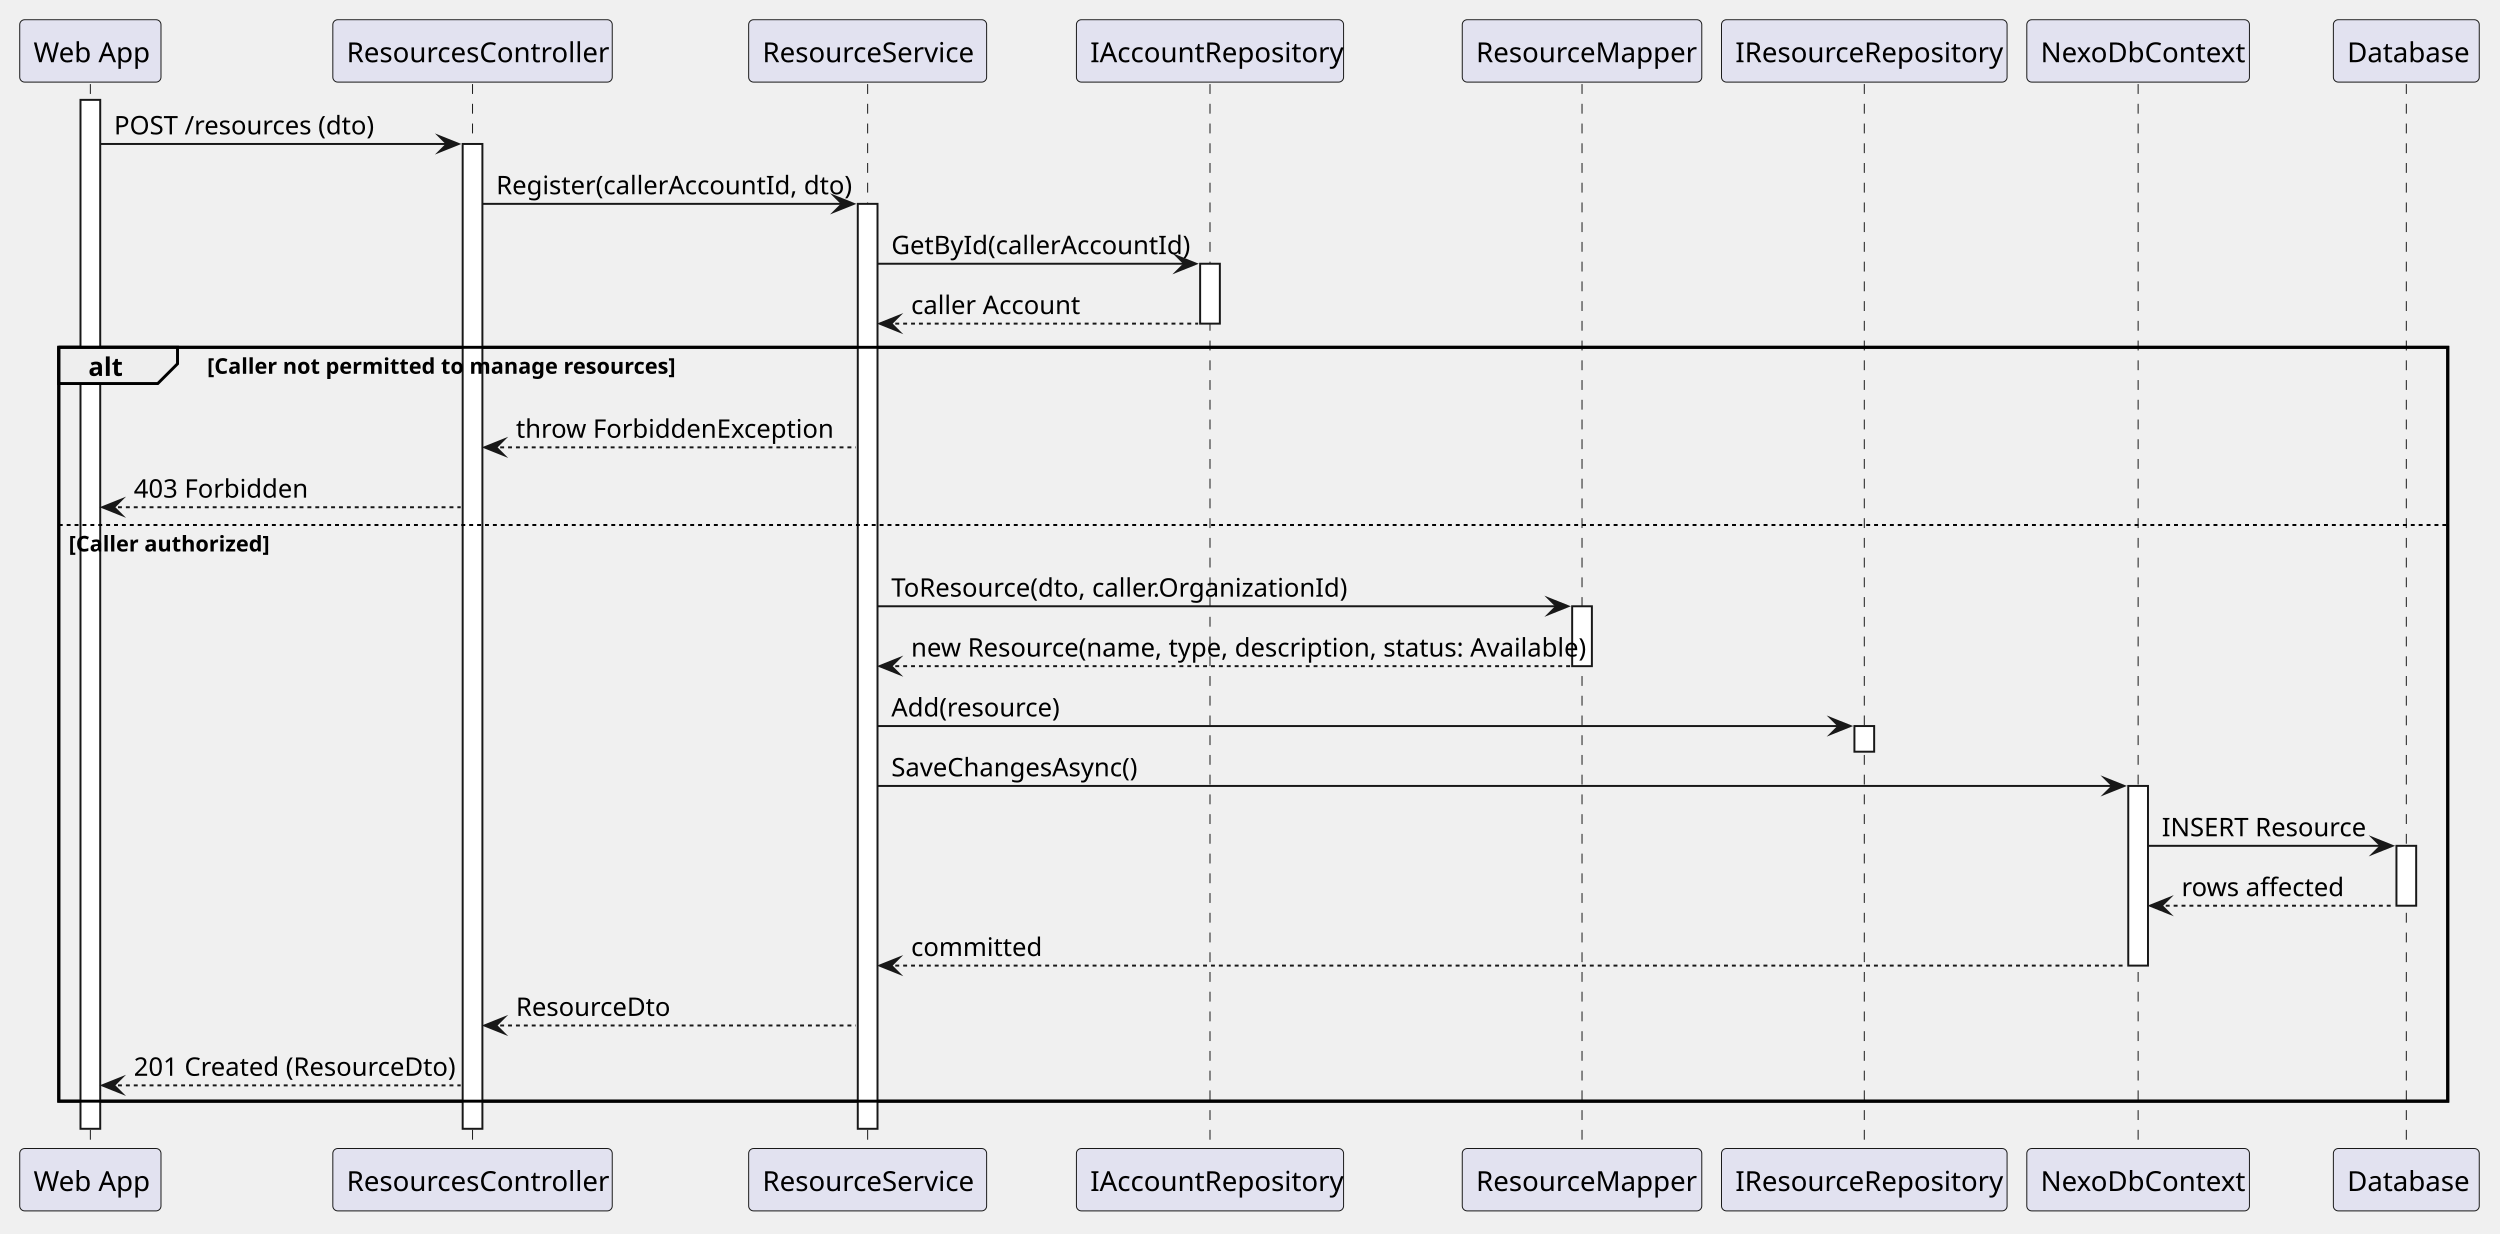
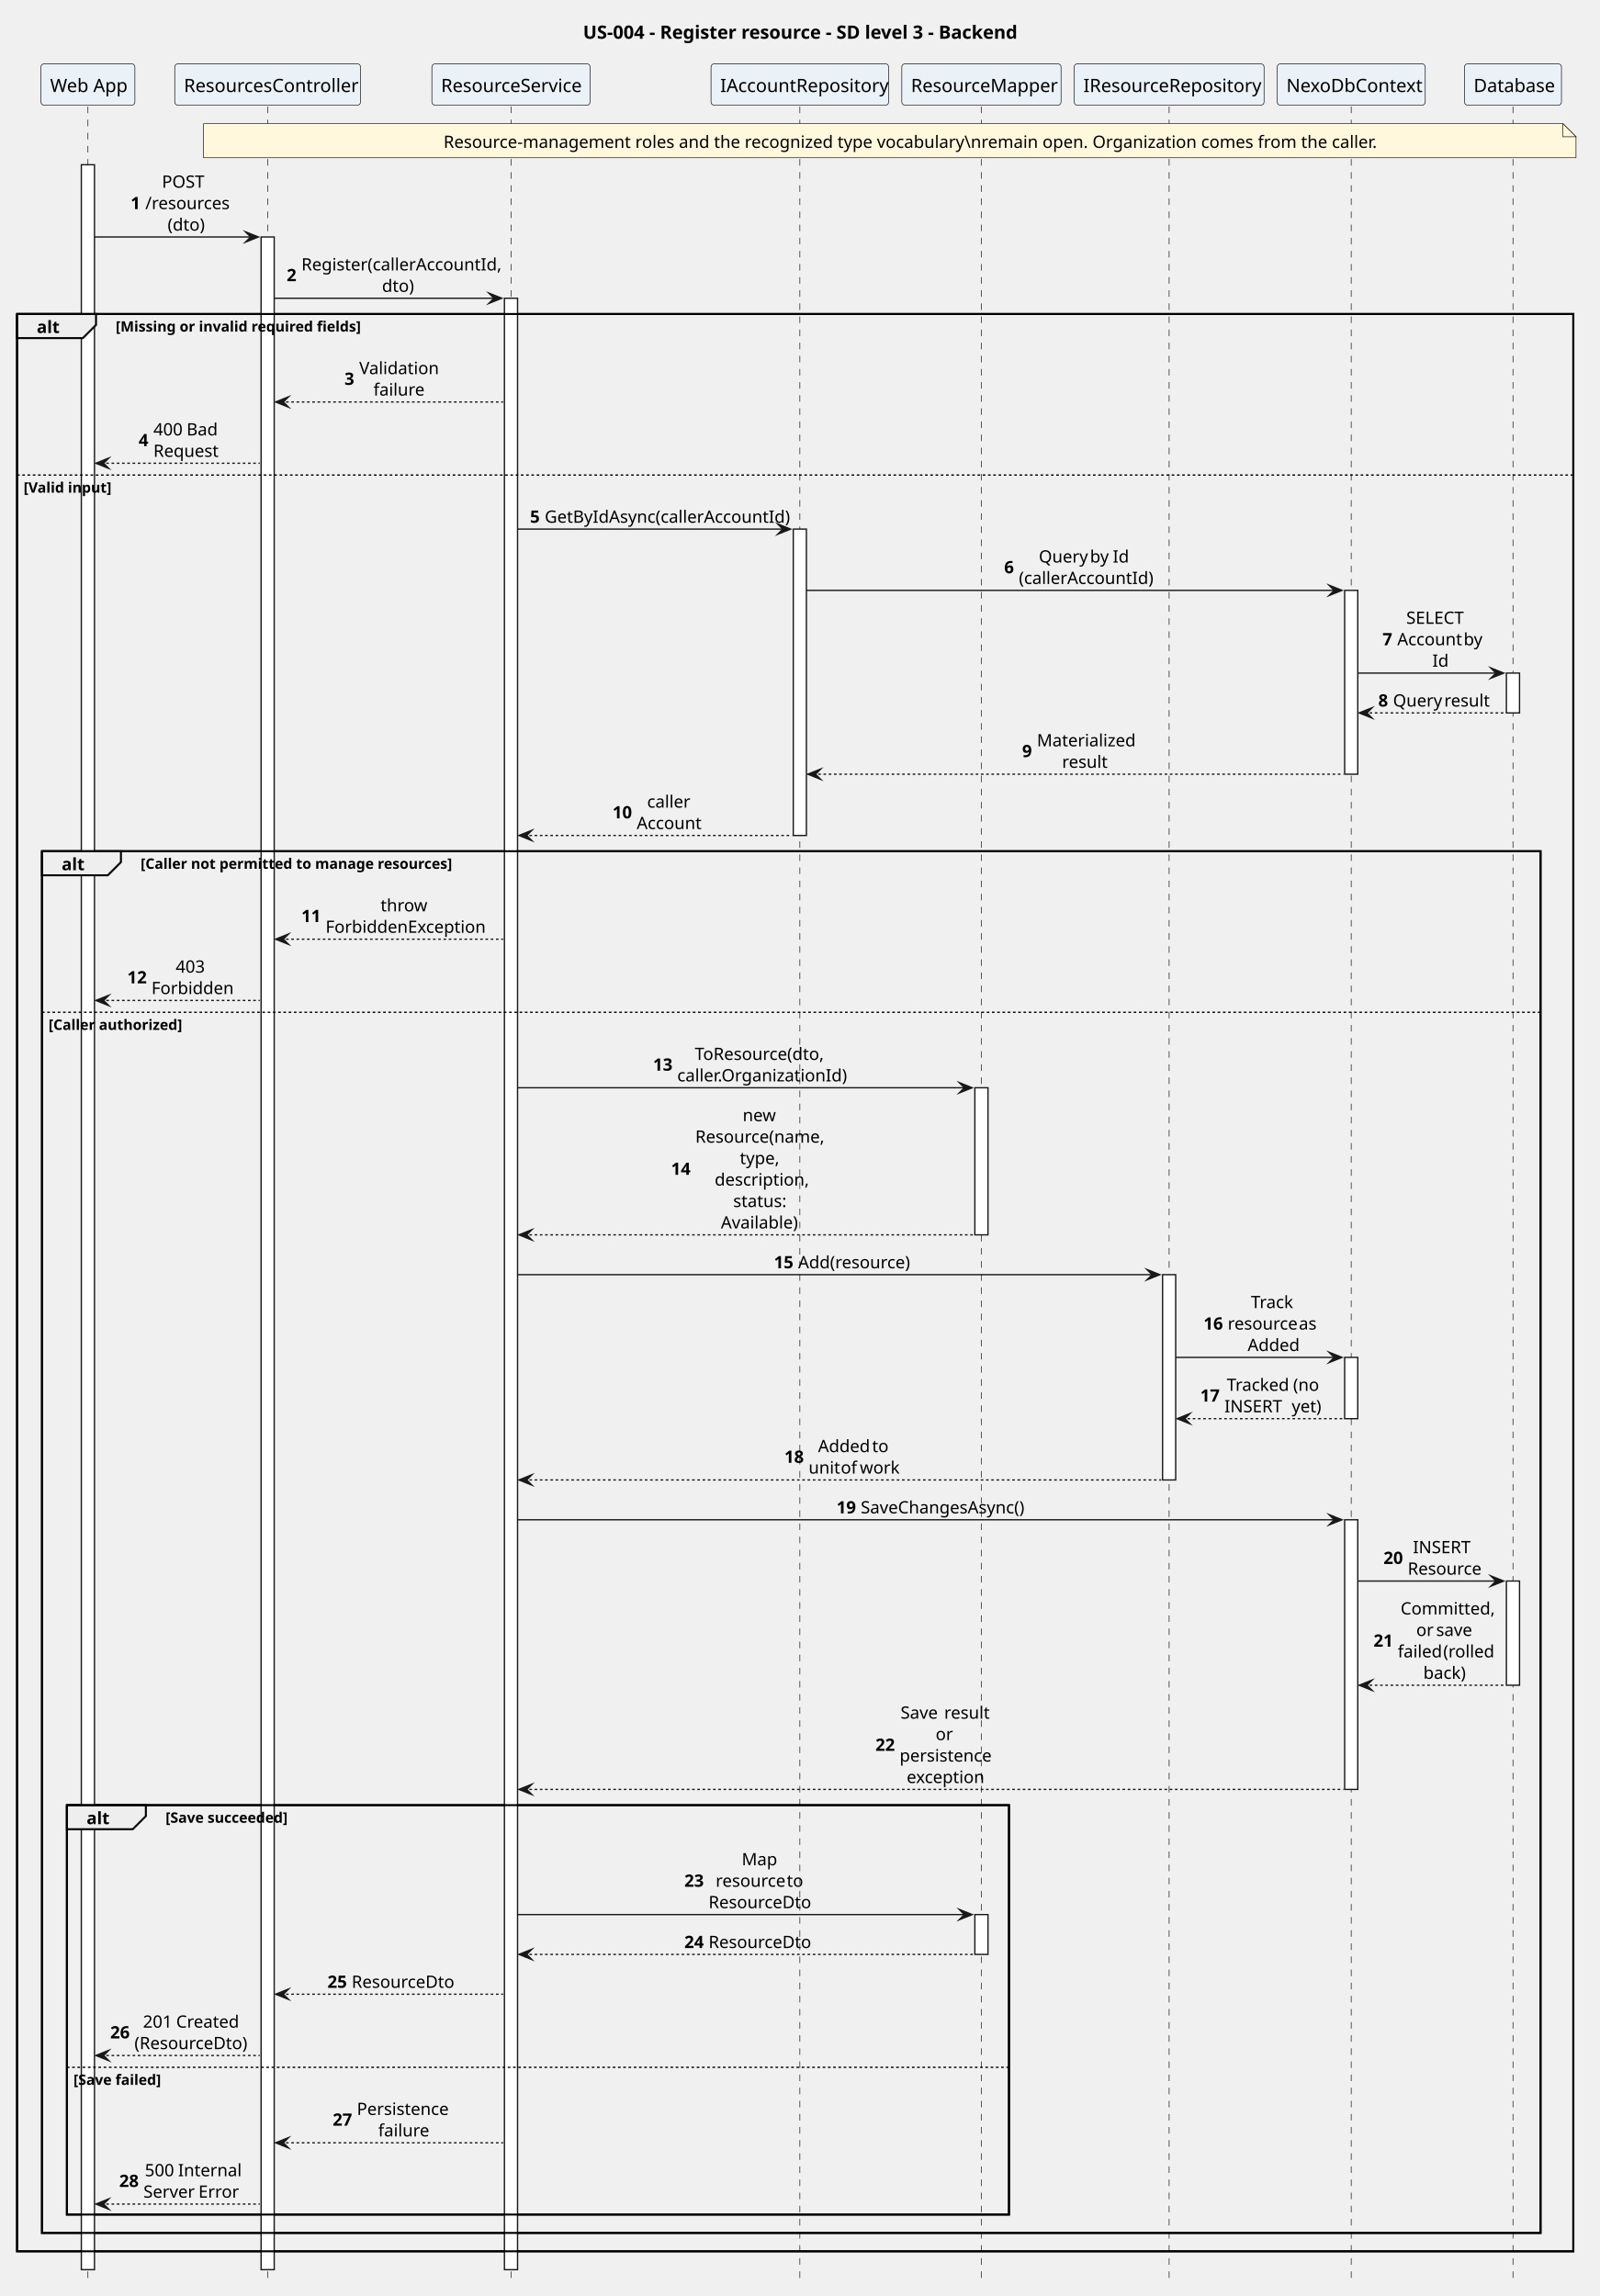
- <svg xmlns="http://www.w3.org/2000/svg" version="1.1" data-diagram-type="SEQUENCE" style="width:1267px;height:625px;background:#FFFFFF;" width="1267px" height="625px" viewBox="0 0 1267 625" zoomAndPan="magnify" preserveAspectRatio="none" contentStyleType="text/css">
+ <svg xmlns="http://www.w3.org/2000/svg" version="1.1" data-diagram-type="SEQUENCE" style="width:1219px;height:1750px;background:#FFFFFF;" width="1219px" height="1750px" viewBox="0 0 1219 1750" zoomAndPan="magnify" preserveAspectRatio="none" contentStyleType="text/css">
  <defs />
  <g font-family="sans-serif" lengthAdjust="spacing">
-     <rect x="29.793" y="176.016" width="1210.726" height="382.055" fill="none" style="stroke:#000;stroke-width:1.5;" />
-     <g>
-       <rect x="42.293" y="42.609" width="8" height="539.461" fill="#000" fill-opacity="0" />
-       <line x1="45.793" y1="42.609" x2="45.793" y2="582.07" style="stroke:#181818;stroke-width:0.5;stroke-dasharray:5,5;" />
-     </g>
-     <g>
-       <rect x="40.793" y="50.609" width="10" height="521.461" fill="#FFF" style="stroke:#181818;stroke-width:1;" />
-     </g>
-     <g>
-       <rect x="235.981" y="42.609" width="8" height="539.461" fill="#000" fill-opacity="0" />
-       <line x1="239.481" y1="42.609" x2="239.481" y2="582.07" style="stroke:#181818;stroke-width:0.5;stroke-dasharray:5,5;" />
-     </g>
-     <g>
-       <rect x="234.481" y="72.961" width="10" height="499.109" fill="#FFF" style="stroke:#181818;stroke-width:1;" />
-     </g>
-     <g>
-       <rect x="436.222" y="42.609" width="8" height="539.461" fill="#000" fill-opacity="0" />
-       <line x1="439.722" y1="42.609" x2="439.722" y2="582.07" style="stroke:#181818;stroke-width:0.5;stroke-dasharray:5,5;" />
-     </g>
-     <g>
-       <rect x="434.722" y="103.313" width="10" height="468.758" fill="#FFF" style="stroke:#181818;stroke-width:1;" />
-     </g>
-     <g>
-       <rect x="609.726" y="42.609" width="8" height="539.461" fill="#000" fill-opacity="0" />
-       <line x1="613.226" y1="42.609" x2="613.226" y2="582.07" style="stroke:#181818;stroke-width:0.5;stroke-dasharray:5,5;" />
-     </g>
-     <g>
-       <rect x="608.226" y="133.664" width="10" height="30.352" fill="#FFF" style="stroke:#181818;stroke-width:1;" />
-     </g>
-     <g>
-       <rect x="798.269" y="42.609" width="8" height="539.461" fill="#000" fill-opacity="0" />
-       <line x1="801.769" y1="42.609" x2="801.769" y2="582.07" style="stroke:#181818;stroke-width:0.5;stroke-dasharray:5,5;" />
-     </g>
-     <g>
-       <rect x="796.769" y="307.258" width="10" height="30.352" fill="#FFF" style="stroke:#181818;stroke-width:1;" />
-     </g>
-     <g>
-       <rect x="941.323" y="42.609" width="8" height="539.461" fill="#000" fill-opacity="0" />
-       <line x1="944.823" y1="42.609" x2="944.823" y2="582.07" style="stroke:#181818;stroke-width:0.5;stroke-dasharray:5,5;" />
-     </g>
-     <g>
-       <rect x="939.823" y="367.961" width="10" height="13" fill="#FFF" style="stroke:#181818;stroke-width:1;" />
-     </g>
-     <g>
-       <rect x="1080.099" y="42.609" width="8" height="539.461" fill="#000" fill-opacity="0" />
-       <line x1="1083.599" y1="42.609" x2="1083.599" y2="582.07" style="stroke:#181818;stroke-width:0.5;stroke-dasharray:5,5;" />
-     </g>
-     <g>
-       <rect x="1078.599" y="398.313" width="10" height="91.055" fill="#FFF" style="stroke:#181818;stroke-width:1;" />
-     </g>
-     <g>
-       <rect x="1216.019" y="42.609" width="8" height="539.461" fill="#000" fill-opacity="0" />
-       <line x1="1219.519" y1="42.609" x2="1219.519" y2="582.07" style="stroke:#181818;stroke-width:0.5;stroke-dasharray:5,5;" />
-     </g>
-     <g>
-       <rect x="1214.519" y="428.664" width="10" height="30.352" fill="#FFF" style="stroke:#181818;stroke-width:1;" />
-     </g>
-     <rect x="10" y="10" width="71.586" height="31.609" fill="#E2E2F0" style="stroke:#181818;stroke-width:0.5;" rx="2.5" ry="2.5" />
-     <text x="17" y="31.533" fill="#000" font-size="14" textLength="57.586">Web App</text>
-     <rect x="168.678" y="10" width="141.606" height="31.609" fill="#E2E2F0" style="stroke:#181818;stroke-width:0.5;" rx="2.5" ry="2.5" />
-     <text x="175.678" y="31.533" fill="#000" font-size="14" textLength="127.606">ResourcesController</text>
-     <rect x="379.422" y="10" width="120.6" height="31.609" fill="#E2E2F0" style="stroke:#181818;stroke-width:0.5;" rx="2.5" ry="2.5" />
-     <text x="386.422" y="31.533" fill="#000" font-size="14" textLength="106.6">ResourceService</text>
-     <rect x="545.53" y="10" width="135.393" height="31.609" fill="#E2E2F0" style="stroke:#181818;stroke-width:0.5;" rx="2.5" ry="2.5" />
-     <text x="552.53" y="31.533" fill="#000" font-size="14" textLength="121.393">IAccountRepository</text>
-     <rect x="741.076" y="10" width="121.386" height="31.609" fill="#E2E2F0" style="stroke:#181818;stroke-width:0.5;" rx="2.5" ry="2.5" />
-     <text x="748.076" y="31.533" fill="#000" font-size="14" textLength="107.386">ResourceMapper</text>
-     <rect x="872.461" y="10" width="144.724" height="31.609" fill="#E2E2F0" style="stroke:#181818;stroke-width:0.5;" rx="2.5" ry="2.5" />
-     <text x="879.461" y="31.533" fill="#000" font-size="14" textLength="130.724">IResourceRepository</text>
-     <rect x="1027.185" y="10" width="112.827" height="31.609" fill="#E2E2F0" style="stroke:#181818;stroke-width:0.5;" rx="2.5" ry="2.5" />
-     <text x="1034.185" y="31.533" fill="#000" font-size="14" textLength="98.827">NexoDbContext</text>
-     <rect x="1182.553" y="10" width="73.931" height="31.609" fill="#E2E2F0" style="stroke:#181818;stroke-width:0.5;" rx="2.5" ry="2.5" />
-     <text x="1189.553" y="31.533" fill="#000" font-size="14" textLength="59.931">Database</text>
-     <rect x="10" y="582.07" width="71.586" height="31.609" fill="#E2E2F0" style="stroke:#181818;stroke-width:0.5;" rx="2.5" ry="2.5" />
-     <text x="17" y="603.604" fill="#000" font-size="14" textLength="57.586">Web App</text>
-     <rect x="168.678" y="582.07" width="141.606" height="31.609" fill="#E2E2F0" style="stroke:#181818;stroke-width:0.5;" rx="2.5" ry="2.5" />
-     <text x="175.678" y="603.604" fill="#000" font-size="14" textLength="127.606">ResourcesController</text>
-     <rect x="379.422" y="582.07" width="120.6" height="31.609" fill="#E2E2F0" style="stroke:#181818;stroke-width:0.5;" rx="2.5" ry="2.5" />
-     <text x="386.422" y="603.604" fill="#000" font-size="14" textLength="106.6">ResourceService</text>
-     <rect x="545.53" y="582.07" width="135.393" height="31.609" fill="#E2E2F0" style="stroke:#181818;stroke-width:0.5;" rx="2.5" ry="2.5" />
-     <text x="552.53" y="603.604" fill="#000" font-size="14" textLength="121.393">IAccountRepository</text>
-     <rect x="741.076" y="582.07" width="121.386" height="31.609" fill="#E2E2F0" style="stroke:#181818;stroke-width:0.5;" rx="2.5" ry="2.5" />
-     <text x="748.076" y="603.604" fill="#000" font-size="14" textLength="107.386">ResourceMapper</text>
-     <rect x="872.461" y="582.07" width="144.724" height="31.609" fill="#E2E2F0" style="stroke:#181818;stroke-width:0.5;" rx="2.5" ry="2.5" />
-     <text x="879.461" y="603.604" fill="#000" font-size="14" textLength="130.724">IResourceRepository</text>
-     <rect x="1027.185" y="582.07" width="112.827" height="31.609" fill="#E2E2F0" style="stroke:#181818;stroke-width:0.5;" rx="2.5" ry="2.5" />
-     <text x="1034.185" y="603.604" fill="#000" font-size="14" textLength="98.827">NexoDbContext</text>
-     <rect x="1182.553" y="582.07" width="73.931" height="31.609" fill="#E2E2F0" style="stroke:#181818;stroke-width:0.5;" rx="2.5" ry="2.5" />
-     <text x="1189.553" y="603.604" fill="#000" font-size="14" textLength="59.931">Database</text>
-     <polygon points="222.481,68.961,232.481,72.961,222.481,76.961,226.481,72.961" fill="#181818" style="stroke:#181818;stroke-width:1;stroke-linejoin:miter;stroke-miterlimit:10;" />
-     <line x1="50.793" y1="72.961" x2="228.481" y2="72.961" style="stroke:#181818;stroke-width:1;" />
-     <text x="57.793" y="68.104" fill="#000" font-size="13" textLength="130.038">POST /resources (dto)</text>
-     <polygon points="422.722,99.313,432.722,103.313,422.722,107.313,426.722,103.313" fill="#181818" style="stroke:#181818;stroke-width:1;stroke-linejoin:miter;stroke-miterlimit:10;" />
-     <line x1="244.481" y1="103.313" x2="428.722" y2="103.313" style="stroke:#181818;stroke-width:1;" />
-     <text x="251.481" y="98.456" fill="#000" font-size="13" textLength="171.241">Register(callerAccountId, dto)</text>
-     <polygon points="596.226,129.664,606.226,133.664,596.226,137.664,600.226,133.664" fill="#181818" style="stroke:#181818;stroke-width:1;stroke-linejoin:miter;stroke-miterlimit:10;" />
-     <line x1="444.722" y1="133.664" x2="602.226" y2="133.664" style="stroke:#181818;stroke-width:1;" />
-     <text x="451.722" y="128.808" fill="#000" font-size="13" textLength="144.504">GetById(callerAccountId)</text>
-     <polygon points="455.722,160.016,445.722,164.016,455.722,168.016,451.722,164.016" fill="#181818" style="stroke:#181818;stroke-width:1;stroke-linejoin:miter;stroke-miterlimit:10;" />
-     <line x1="449.722" y1="164.016" x2="607.226" y2="164.016" style="stroke:#181818;stroke-width:1;stroke-dasharray:2,2;" />
-     <text x="461.722" y="159.159" fill="#000" font-size="13" textLength="81.65">caller Account</text>
-     <path d="M29.793,176.016 L89.964,176.016 L89.964,184.367 L79.964,194.367 L29.793,194.367 L29.793,176.016" style="stroke:#000;stroke-width:1.5;" fill="#EEE" />
-     <rect x="29.793" y="176.016" width="1210.726" height="382.055" fill="none" style="stroke:#000;stroke-width:1.5;" />
-     <text x="44.793" y="190.511" fill="#000" font-size="13" textLength="15.171" font-weight="700">alt</text>
-     <text x="104.964" y="189.435" fill="#000" font-size="11" textLength="224.941" font-weight="700">[Caller not permitted to manage resources]</text>
-     <polygon points="255.481,222.719,245.481,226.719,255.481,230.719,251.481,226.719" fill="#181818" style="stroke:#181818;stroke-width:1;stroke-linejoin:miter;stroke-miterlimit:10;" />
-     <line x1="249.481" y1="226.719" x2="433.722" y2="226.719" style="stroke:#181818;stroke-width:1;stroke-dasharray:2,2;" />
-     <text x="261.481" y="221.862" fill="#000" font-size="13" textLength="151.03">throw ForbiddenException</text>
-     <polygon points="61.793,253.07,51.793,257.07,61.793,261.07,57.793,257.07" fill="#181818" style="stroke:#181818;stroke-width:1;stroke-linejoin:miter;stroke-miterlimit:10;" />
-     <line x1="55.793" y1="257.07" x2="233.481" y2="257.07" style="stroke:#181818;stroke-width:1;stroke-dasharray:2,2;" />
-     <text x="67.793" y="252.214" fill="#000" font-size="13" textLength="83.84">403 Forbidden</text>
-     <line x1="29.793" y1="266.07" x2="1240.519" y2="266.07" style="stroke:#000;stroke-width:1;stroke-dasharray:2,2;" />
-     <text x="34.793" y="279.489" fill="#000" font-size="11" textLength="96.567" font-weight="700">[Caller authorized]</text>
-     <polygon points="784.769,303.258,794.769,307.258,784.769,311.258,788.769,307.258" fill="#181818" style="stroke:#181818;stroke-width:1;stroke-linejoin:miter;stroke-miterlimit:10;" />
-     <line x1="444.722" y1="307.258" x2="790.769" y2="307.258" style="stroke:#181818;stroke-width:1;" />
-     <text x="451.722" y="302.401" fill="#000" font-size="13" textLength="223.99">ToResource(dto, caller.OrganizationId)</text>
-     <polygon points="455.722,333.609,445.722,337.609,455.722,341.609,451.722,337.609" fill="#181818" style="stroke:#181818;stroke-width:1;stroke-linejoin:miter;stroke-miterlimit:10;" />
-     <line x1="449.722" y1="337.609" x2="795.769" y2="337.609" style="stroke:#181818;stroke-width:1;stroke-dasharray:2,2;" />
-     <text x="461.722" y="332.753" fill="#000" font-size="13" textLength="328.047">new Resource(name, type, description, status: Available)</text>
-     <polygon points="927.823,363.961,937.823,367.961,927.823,371.961,931.823,367.961" fill="#181818" style="stroke:#181818;stroke-width:1;stroke-linejoin:miter;stroke-miterlimit:10;" />
-     <line x1="444.722" y1="367.961" x2="933.823" y2="367.961" style="stroke:#181818;stroke-width:1;" />
-     <text x="451.722" y="363.104" fill="#000" font-size="13" textLength="82.367">Add(resource)</text>
-     <polygon points="1066.599,394.313,1076.599,398.313,1066.599,402.313,1070.599,398.313" fill="#181818" style="stroke:#181818;stroke-width:1;stroke-linejoin:miter;stroke-miterlimit:10;" />
-     <line x1="444.722" y1="398.313" x2="1072.599" y2="398.313" style="stroke:#181818;stroke-width:1;" />
-     <text x="451.722" y="393.456" fill="#000" font-size="13" textLength="125.728">SaveChangesAsync()</text>
-     <polygon points="1202.519,424.664,1212.519,428.664,1202.519,432.664,1206.519,428.664" fill="#181818" style="stroke:#181818;stroke-width:1;stroke-linejoin:miter;stroke-miterlimit:10;" />
-     <line x1="1088.599" y1="428.664" x2="1208.519" y2="428.664" style="stroke:#181818;stroke-width:1;" />
-     <text x="1095.599" y="423.808" fill="#000" font-size="13" textLength="106.92">INSERT Resource</text>
-     <polygon points="1099.599,455.016,1089.599,459.016,1099.599,463.016,1095.599,459.016" fill="#181818" style="stroke:#181818;stroke-width:1;stroke-linejoin:miter;stroke-miterlimit:10;" />
-     <line x1="1093.599" y1="459.016" x2="1213.519" y2="459.016" style="stroke:#181818;stroke-width:1;stroke-dasharray:2,2;" />
-     <text x="1105.599" y="454.159" fill="#000" font-size="13" textLength="77.314">rows affected</text>
-     <polygon points="455.722,485.367,445.722,489.367,455.722,493.367,451.722,489.367" fill="#181818" style="stroke:#181818;stroke-width:1;stroke-linejoin:miter;stroke-miterlimit:10;" />
-     <line x1="449.722" y1="489.367" x2="1077.599" y2="489.367" style="stroke:#181818;stroke-width:1;stroke-dasharray:2,2;" />
-     <text x="461.722" y="484.511" fill="#000" font-size="13" textLength="59.96">committed</text>
-     <polygon points="255.481,515.719,245.481,519.719,255.481,523.719,251.481,519.719" fill="#181818" style="stroke:#181818;stroke-width:1;stroke-linejoin:miter;stroke-miterlimit:10;" />
-     <line x1="249.481" y1="519.719" x2="433.722" y2="519.719" style="stroke:#181818;stroke-width:1;stroke-dasharray:2,2;" />
-     <text x="261.481" y="514.862" fill="#000" font-size="13" textLength="75.867">ResourceDto</text>
-     <polygon points="61.793,546.07,51.793,550.07,61.793,554.07,57.793,550.07" fill="#181818" style="stroke:#181818;stroke-width:1;stroke-linejoin:miter;stroke-miterlimit:10;" />
-     <line x1="55.793" y1="550.07" x2="233.481" y2="550.07" style="stroke:#181818;stroke-width:1;stroke-dasharray:2,2;" />
-     <text x="67.793" y="545.214" fill="#000" font-size="13" textLength="159.688">201 Created (ResourceDto)</text>
+     <g class="title" data-source-line="1">
+       <text x="444.357" y="29.533" fill="#000" font-size="14" textLength="328.357" font-weight="700">US-004 - Register resource - SD level 3 - Backend</text>
+     </g>
+     <rect x="13" y="239.328" width="1186.072" height="1476.602" fill="none" style="stroke:#000;stroke-width:1.5;" />
+     <rect x="32" y="648.789" width="1142.072" height="1053.141" fill="none" style="stroke:#000;stroke-width:1.5;" />
+     <rect x="51" y="1375.875" width="717.968" height="312.055" fill="none" style="stroke:#000;stroke-width:1.5;" />
+     <g>
+       <rect x="63.5" y="81.219" width="8" height="1658.711" fill="#000" fill-opacity="0" />
+       <line x1="67" y1="81.219" x2="67" y2="1739.93" style="stroke:#181818;stroke-width:0.5;stroke-dasharray:5,5;" />
+     </g>
+     <g>
+       <rect x="62" y="125.57" width="10" height="1604.359" fill="#FFF" style="stroke:#181818;stroke-width:1;" />
+     </g>
+     <g>
+       <rect x="200.485" y="81.219" width="8" height="1658.711" fill="#000" fill-opacity="0" />
+       <line x1="203.985" y1="81.219" x2="203.985" y2="1739.93" style="stroke:#181818;stroke-width:0.5;stroke-dasharray:5,5;" />
+     </g>
+     <g>
+       <rect x="198.985" y="180.625" width="10" height="1549.305" fill="#FFF" style="stroke:#181818;stroke-width:1;" />
+     </g>
+     <g>
+       <rect x="385.943" y="81.219" width="8" height="1658.711" fill="#000" fill-opacity="0" />
+       <line x1="389.443" y1="81.219" x2="389.443" y2="1739.93" style="stroke:#181818;stroke-width:0.5;stroke-dasharray:5,5;" />
+     </g>
+     <g>
+       <rect x="384.443" y="227.328" width="10" height="1502.602" fill="#FFF" style="stroke:#181818;stroke-width:1;" />
+     </g>
+     <g>
+       <rect x="606.079" y="81.219" width="8" height="1658.711" fill="#000" fill-opacity="0" />
+       <line x1="609.579" y1="81.219" x2="609.579" y2="1739.93" style="stroke:#181818;stroke-width:0.5;stroke-dasharray:5,5;" />
+     </g>
+     <g>
+       <rect x="604.579" y="403.273" width="10" height="233.516" fill="#FFF" style="stroke:#181818;stroke-width:1;" />
+     </g>
+     <g>
+       <rect x="744.468" y="81.219" width="8" height="1658.711" fill="#000" fill-opacity="0" />
+       <line x1="747.968" y1="81.219" x2="747.968" y2="1739.93" style="stroke:#181818;stroke-width:0.5;stroke-dasharray:5,5;" />
+     </g>
+     <g>
+       <rect x="742.968" y="829.086" width="10" height="112.109" fill="#FFF" style="stroke:#181818;stroke-width:1;" />
+     </g>
+     <g>
+       <rect x="742.968" y="1459.281" width="10" height="30.352" fill="#FFF" style="stroke:#181818;stroke-width:1;" />
+     </g>
+     <g>
+       <rect x="887.522" y="81.219" width="8" height="1658.711" fill="#000" fill-opacity="0" />
+       <line x1="891.022" y1="81.219" x2="891.022" y2="1739.93" style="stroke:#181818;stroke-width:0.5;stroke-dasharray:5,5;" />
+     </g>
+     <g>
+       <rect x="886.022" y="971.547" width="10" height="156.461" fill="#FFF" style="stroke:#181818;stroke-width:1;" />
+     </g>
+     <g>
+       <rect x="1026.298" y="81.219" width="8" height="1658.711" fill="#000" fill-opacity="0" />
+       <line x1="1029.798" y1="81.219" x2="1029.798" y2="1739.93" style="stroke:#181818;stroke-width:0.5;stroke-dasharray:5,5;" />
+     </g>
+     <g>
+       <rect x="1024.798" y="449.977" width="10" height="140.109" fill="#FFF" style="stroke:#181818;stroke-width:1;" />
+     </g>
+     <g>
+       <rect x="1024.798" y="1034.602" width="10" height="46.703" fill="#FFF" style="stroke:#181818;stroke-width:1;" />
+     </g>
+     <g>
+       <rect x="1024.798" y="1158.359" width="10" height="205.516" fill="#FFF" style="stroke:#181818;stroke-width:1;" />
+     </g>
+     <g>
+       <rect x="1149.572" y="81.219" width="8" height="1658.711" fill="#000" fill-opacity="0" />
+       <line x1="1153.072" y1="81.219" x2="1153.072" y2="1739.93" style="stroke:#181818;stroke-width:0.5;stroke-dasharray:5,5;" />
+     </g>
+     <g>
+       <rect x="1148.072" y="513.031" width="10" height="30.352" fill="#FFF" style="stroke:#181818;stroke-width:1;" />
+     </g>
+     <g>
+       <rect x="1148.072" y="1205.063" width="10" height="79.406" fill="#FFF" style="stroke:#181818;stroke-width:1;" />
+     </g>
+     <rect x="31.207" y="48.609" width="71.586" height="31.609" fill="#EAF2F8" style="stroke:#181818;stroke-width:0.5;" rx="2.5" ry="2.5" />
+     <text x="38.207" y="70.143" fill="#000" font-size="14" textLength="57.586">Web App</text>
+     <rect x="133.182" y="48.609" width="141.606" height="31.609" fill="#EAF2F8" style="stroke:#181818;stroke-width:0.5;" rx="2.5" ry="2.5" />
+     <text x="140.182" y="70.143" fill="#000" font-size="14" textLength="127.606">ResourcesController</text>
+     <rect x="329.144" y="48.609" width="120.6" height="31.609" fill="#EAF2F8" style="stroke:#181818;stroke-width:0.5;" rx="2.5" ry="2.5" />
+     <text x="336.144" y="70.143" fill="#000" font-size="14" textLength="106.6">ResourceService</text>
+     <rect x="541.882" y="48.609" width="135.393" height="31.609" fill="#EAF2F8" style="stroke:#181818;stroke-width:0.5;" rx="2.5" ry="2.5" />
+     <text x="548.882" y="70.143" fill="#000" font-size="14" textLength="121.393">IAccountRepository</text>
+     <rect x="687.275" y="48.609" width="121.386" height="31.609" fill="#EAF2F8" style="stroke:#181818;stroke-width:0.5;" rx="2.5" ry="2.5" />
+     <text x="694.275" y="70.143" fill="#000" font-size="14" textLength="107.386">ResourceMapper</text>
+     <rect x="818.661" y="48.609" width="144.724" height="31.609" fill="#EAF2F8" style="stroke:#181818;stroke-width:0.5;" rx="2.5" ry="2.5" />
+     <text x="825.661" y="70.143" fill="#000" font-size="14" textLength="130.724">IResourceRepository</text>
+     <rect x="973.384" y="48.609" width="112.827" height="31.609" fill="#EAF2F8" style="stroke:#181818;stroke-width:0.5;" rx="2.5" ry="2.5" />
+     <text x="980.384" y="70.143" fill="#000" font-size="14" textLength="98.827">NexoDbContext</text>
+     <rect x="1116.107" y="48.609" width="73.931" height="31.609" fill="#EAF2F8" style="stroke:#181818;stroke-width:0.5;" rx="2.5" ry="2.5" />
+     <text x="1123.107" y="70.143" fill="#000" font-size="14" textLength="59.931">Database</text>
+     <path d="M155.101,94.219 L155.101,120.219 L1201.101,120.219 L1201.101,104.219 L1191.101,94.219 L155.101,94.219" style="stroke:#181818;stroke-width:0.5;" fill="#FFF8DC" />
+     <path d="M1191.101,94.219 L1191.101,104.219 L1201.101,104.219 L1191.101,94.219" style="stroke:#181818;stroke-width:0.5;" fill="#FFF8DC" />
+     <text x="338.019" y="112.714" fill="#000" font-size="13" textLength="672.02">Resource-management roles and the recognized type vocabulary\nremain open. Organization comes from the caller.</text>
+     <polygon points="186.985,176.625,196.985,180.625,186.985,184.625,190.985,180.625" fill="#181818" style="stroke:#181818;stroke-width:1;stroke-linejoin:miter;stroke-miterlimit:10;" />
+     <line x1="72" y1="180.625" x2="192.985" y2="180.625" style="stroke:#181818;stroke-width:1;" />
+     <text x="99.533" y="159.417" fill="#000" font-size="13" font-weight="700">1</text>
+     <text x="123.41" y="143.065" fill="#000" font-size="13" textLength="35.395">POST</text>
+     <text x="110.763" y="159.417" fill="#000" font-size="13" textLength="60.69">/resources</text>
+     <text x="127.743" y="175.769" fill="#000" font-size="13" textLength="26.73">(dto)</text>
+     <polygon points="372.443,223.328,382.443,227.328,372.443,231.328,376.443,227.328" fill="#181818" style="stroke:#181818;stroke-width:1;stroke-linejoin:miter;stroke-miterlimit:10;" />
+     <line x1="208.985" y1="227.328" x2="378.443" y2="227.328" style="stroke:#181818;stroke-width:1;" />
+     <text x="218.485" y="214.296" fill="#000" font-size="13" font-weight="700">2</text>
+     <text x="229.715" y="206.12" fill="#000" font-size="13" textLength="145.228">Register(callerAccountId,</text>
+     <text x="291.129" y="222.472" fill="#000" font-size="13" textLength="22.401">dto)</text>
+     <path d="M13,239.328 L73.171,239.328 L73.171,247.68 L63.171,257.68 L13,257.68 L13,239.328" style="stroke:#000;stroke-width:1.5;" fill="#EEE" />
+     <rect x="13" y="239.328" width="1186.072" height="1476.602" fill="none" style="stroke:#000;stroke-width:1.5;" />
+     <text x="28" y="253.823" fill="#000" font-size="13" textLength="15.171" font-weight="700">alt</text>
+     <text x="88.171" y="252.747" fill="#000" font-size="11" textLength="179.083" font-weight="700">[Missing or invalid required fields]</text>
+     <polygon points="219.985,302.383,209.985,306.383,219.985,310.383,215.985,306.383" fill="#181818" style="stroke:#181818;stroke-width:1;stroke-linejoin:miter;stroke-miterlimit:10;" />
+     <line x1="213.985" y1="306.383" x2="383.443" y2="306.383" style="stroke:#181818;stroke-width:1;stroke-dasharray:2,2;" />
+     <text x="262.551" y="293.351" fill="#000" font-size="13" font-weight="700">3</text>
+     <text x="273.781" y="285.175" fill="#000" font-size="13" textLength="57.097">Validation</text>
+     <text x="284.626" y="301.526" fill="#000" font-size="13" textLength="35.407">failure</text>
+     <polygon points="83,349.086,73,353.086,83,357.086,79,353.086" fill="#181818" style="stroke:#181818;stroke-width:1;stroke-linejoin:miter;stroke-miterlimit:10;" />
+     <line x1="77" y1="353.086" x2="197.985" y2="353.086" style="stroke:#181818;stroke-width:1;stroke-dasharray:2,2;" />
+     <text x="105.661" y="340.054" fill="#000" font-size="13" font-weight="700">4</text>
+     <text x="116.891" y="331.878" fill="#000" font-size="13" textLength="21.69">400</text>
+     <text x="138.581" y="331.878" fill="#000" font-size="13"> </text>
+     <text x="142.193" y="331.878" fill="#000" font-size="13" textLength="23.131">Bad</text>
+     <text x="116.898" y="348.229" fill="#000" font-size="13" textLength="48.42">Request</text>
+     <line x1="13" y1="362.086" x2="1199.072" y2="362.086" style="stroke:#000;stroke-width:1;stroke-dasharray:2,2;" />
+     <text x="18" y="375.505" fill="#000" font-size="11" textLength="63.545" font-weight="700">[Valid input]</text>
+     <polygon points="592.579,399.273,602.579,403.273,592.579,407.273,596.579,403.273" fill="#181818" style="stroke:#181818;stroke-width:1;stroke-linejoin:miter;stroke-miterlimit:10;" />
+     <line x1="394.443" y1="403.273" x2="598.579" y2="403.273" style="stroke:#181818;stroke-width:1;" />
+     <text x="403.943" y="398.417" fill="#000" font-size="13" font-weight="700">5</text>
+     <text x="415.173" y="398.417" fill="#000" font-size="13" textLength="179.905">GetByIdAsync(callerAccountId)</text>
+     <polygon points="1012.798,445.977,1022.798,449.977,1012.798,453.977,1016.798,449.977" fill="#181818" style="stroke:#181818;stroke-width:1;stroke-linejoin:miter;stroke-miterlimit:10;" />
+     <line x1="614.579" y1="449.977" x2="1018.798" y2="449.977" style="stroke:#181818;stroke-width:1;" />
+     <text x="765.304" y="436.944" fill="#000" font-size="13" font-weight="700">6</text>
+     <text x="791.705" y="428.769" fill="#000" font-size="13" textLength="35.401">Query</text>
+     <text x="827.106" y="428.769" fill="#000" font-size="13"> </text>
+     <text x="830.718" y="428.769" fill="#000" font-size="13" textLength="13.73">by</text>
+     <text x="844.448" y="428.769" fill="#000" font-size="13"> </text>
+     <text x="848.06" y="428.769" fill="#000" font-size="13" textLength="10.842">Id</text>
+     <text x="776.534" y="445.12" fill="#000" font-size="13" textLength="97.538">(callerAccountId)</text>
+     <polygon points="1136.072,509.031,1146.072,513.031,1136.072,517.031,1140.072,513.031" fill="#181818" style="stroke:#181818;stroke-width:1;stroke-linejoin:miter;stroke-miterlimit:10;" />
+     <line x1="1034.798" y1="513.031" x2="1142.072" y2="513.031" style="stroke:#181818;stroke-width:1;" />
+     <text x="1053.663" y="491.823" fill="#000" font-size="13" font-weight="700">7</text>
+     <text x="1071.764" y="475.472" fill="#000" font-size="13" textLength="50.572">SELECT</text>
+     <text x="1064.893" y="491.823" fill="#000" font-size="13" textLength="46.973">Account</text>
+     <text x="1111.865" y="491.823" fill="#000" font-size="13"> </text>
+     <text x="1115.477" y="491.823" fill="#000" font-size="13" textLength="13.73">by</text>
+     <text x="1091.629" y="508.175" fill="#000" font-size="13" textLength="10.842">Id</text>
+     <polygon points="1045.798,539.383,1035.798,543.383,1045.798,547.383,1041.798,543.383" fill="#181818" style="stroke:#181818;stroke-width:1;stroke-linejoin:miter;stroke-miterlimit:10;" />
+     <line x1="1039.798" y1="543.383" x2="1147.072" y2="543.383" style="stroke:#181818;stroke-width:1;stroke-dasharray:2,2;" />
+     <text x="1050.419" y="538.526" fill="#000" font-size="13" font-weight="700">8</text>
+     <text x="1061.649" y="538.526" fill="#000" font-size="13" textLength="35.401">Query</text>
+     <text x="1097.05" y="538.526" fill="#000" font-size="13"> </text>
+     <text x="1100.662" y="538.526" fill="#000" font-size="13" textLength="31.789">result</text>
+     <polygon points="625.579,586.086,615.579,590.086,625.579,594.086,621.579,590.086" fill="#181818" style="stroke:#181818;stroke-width:1;stroke-linejoin:miter;stroke-miterlimit:10;" />
+     <line x1="619.579" y1="590.086" x2="1023.798" y2="590.086" style="stroke:#181818;stroke-width:1;stroke-dasharray:2,2;" />
+     <text x="779.031" y="577.054" fill="#000" font-size="13" font-weight="700">9</text>
+     <text x="790.261" y="568.878" fill="#000" font-size="13" textLength="70.084">Materialized</text>
+     <text x="809.409" y="585.229" fill="#000" font-size="13" textLength="31.789">result</text>
+     <polygon points="405.443,632.789,395.443,636.789,405.443,640.789,401.443,636.789" fill="#181818" style="stroke:#181818;stroke-width:1;stroke-linejoin:miter;stroke-miterlimit:10;" />
+     <line x1="399.443" y1="636.789" x2="603.579" y2="636.789" style="stroke:#181818;stroke-width:1;stroke-dasharray:2,2;" />
+     <text x="466.795" y="623.757" fill="#000" font-size="13" textLength="14.46" font-weight="700">10</text>
+     <text x="493.208" y="615.581" fill="#000" font-size="13" textLength="31.065">caller</text>
+     <text x="485.255" y="631.933" fill="#000" font-size="13" textLength="46.973">Account</text>
+     <path d="M32,648.789 L92.171,648.789 L92.171,657.141 L82.171,667.141 L32,667.141 L32,648.789" style="stroke:#000;stroke-width:1.5;" fill="#EEE" />
+     <rect x="32" y="648.789" width="1142.072" height="1053.141" fill="none" style="stroke:#000;stroke-width:1.5;" />
+     <text x="47" y="663.284" fill="#000" font-size="13" textLength="15.171" font-weight="700">alt</text>
+     <text x="107.171" y="662.208" fill="#000" font-size="11" textLength="224.941" font-weight="700">[Caller not permitted to manage resources]</text>
+     <polygon points="219.985,711.844,209.985,715.844,219.985,719.844,215.985,715.844" fill="#181818" style="stroke:#181818;stroke-width:1;stroke-linejoin:miter;stroke-miterlimit:10;" />
+     <line x1="213.985" y1="715.844" x2="383.443" y2="715.844" style="stroke:#181818;stroke-width:1;stroke-dasharray:2,2;" />
+     <text x="229.67" y="702.812" fill="#000" font-size="13" textLength="14.46" font-weight="700">11</text>
+     <text x="290.05" y="694.636" fill="#000" font-size="13" textLength="31.789">throw</text>
+     <text x="248.13" y="710.987" fill="#000" font-size="13" textLength="115.629">ForbiddenException</text>
+     <polygon points="83,758.547,73,762.547,83,766.547,79,762.547" fill="#181818" style="stroke:#181818;stroke-width:1;stroke-linejoin:miter;stroke-miterlimit:10;" />
+     <line x1="77" y1="762.547" x2="197.985" y2="762.547" style="stroke:#181818;stroke-width:1;stroke-dasharray:2,2;" />
+     <text x="96.994" y="749.515" fill="#000" font-size="13" textLength="14.46" font-weight="700">12</text>
+     <text x="133.878" y="741.339" fill="#000" font-size="13" textLength="21.69">403</text>
+     <text x="115.454" y="757.69" fill="#000" font-size="13" textLength="58.538">Forbidden</text>
+     <line x1="32" y1="771.547" x2="1174.072" y2="771.547" style="stroke:#000;stroke-width:1;stroke-dasharray:2,2;" />
+     <text x="37" y="784.966" fill="#000" font-size="11" textLength="96.567" font-weight="700">[Caller authorized]</text>
+     <polygon points="730.968,825.086,740.968,829.086,730.968,833.086,734.968,829.086" fill="#181818" style="stroke:#181818;stroke-width:1;stroke-linejoin:miter;stroke-miterlimit:10;" />
+     <line x1="394.443" y1="829.086" x2="736.968" y2="829.086" style="stroke:#181818;stroke-width:1;" />
+     <text x="497.697" y="816.054" fill="#000" font-size="13" textLength="14.46" font-weight="700">13</text>
+     <text x="529.525" y="807.878" fill="#000" font-size="13" textLength="96.821">ToResource(dto,</text>
+     <text x="516.157" y="824.229" fill="#000" font-size="13" textLength="123.557">caller.OrganizationId)</text>
+     <polygon points="405.443,937.195,395.443,941.195,405.443,945.195,401.443,941.195" fill="#181818" style="stroke:#181818;stroke-width:1;stroke-linejoin:miter;stroke-miterlimit:10;" />
+     <line x1="399.443" y1="941.195" x2="741.968" y2="941.195" style="stroke:#181818;stroke-width:1;stroke-dasharray:2,2;" />
+     <text x="511.427" y="895.46" fill="#000" font-size="13" textLength="14.46" font-weight="700">14</text>
+     <text x="566.011" y="854.581" fill="#000" font-size="13" textLength="23.848">new</text>
+     <text x="529.887" y="870.933" fill="#000" font-size="13" textLength="96.097">Resource(name,</text>
+     <text x="563.844" y="887.284" fill="#000" font-size="13" textLength="28.184">type,</text>
+     <text x="544.696" y="903.636" fill="#000" font-size="13" textLength="66.479">description,</text>
+     <text x="558.788" y="919.987" fill="#000" font-size="13" textLength="38.295">status:</text>
+     <text x="549.393" y="936.339" fill="#000" font-size="13" textLength="57.084">Available)</text>
+     <polygon points="874.022,967.547,884.022,971.547,874.022,975.547,878.022,971.547" fill="#181818" style="stroke:#181818;stroke-width:1;stroke-linejoin:miter;stroke-miterlimit:10;" />
+     <line x1="394.443" y1="971.547" x2="880.022" y2="971.547" style="stroke:#181818;stroke-width:1;" />
+     <text x="589.819" y="966.69" fill="#000" font-size="13" textLength="14.46" font-weight="700">15</text>
+     <text x="608.279" y="966.69" fill="#000" font-size="13" textLength="82.367">Add(resource)</text>
+     <polygon points="1012.798,1030.602,1022.798,1034.602,1012.798,1038.602,1016.798,1034.602" fill="#181818" style="stroke:#181818;stroke-width:1;stroke-linejoin:miter;stroke-miterlimit:10;" />
+     <line x1="896.022" y1="1034.602" x2="1018.798" y2="1034.602" style="stroke:#181818;stroke-width:1;" />
+     <text x="917.22" y="1013.394" fill="#000" font-size="13" textLength="14.46" font-weight="700">16</text>
+     <text x="953.39" y="997.042" fill="#000" font-size="13" textLength="32.5">Track</text>
+     <text x="935.68" y="1013.394" fill="#000" font-size="13" textLength="50.578">resource</text>
+     <text x="986.258" y="1013.394" fill="#000" font-size="13"> </text>
+     <text x="989.87" y="1013.394" fill="#000" font-size="13" textLength="13.73">as</text>
+     <text x="950.845" y="1029.745" fill="#000" font-size="13" textLength="37.591">Added</text>
+     <polygon points="907.022,1077.305,897.022,1081.305,907.022,1085.305,903.022,1081.305" fill="#181818" style="stroke:#181818;stroke-width:1;stroke-linejoin:miter;stroke-miterlimit:10;" />
+     <line x1="901.022" y1="1081.305" x2="1023.798" y2="1081.305" style="stroke:#181818;stroke-width:1;stroke-dasharray:2,2;" />
+     <text x="914.703" y="1068.272" fill="#000" font-size="13" textLength="14.46" font-weight="700">17</text>
+     <text x="934.96" y="1060.097" fill="#000" font-size="13" textLength="46.96">Tracked</text>
+     <text x="981.92" y="1060.097" fill="#000" font-size="13"> </text>
+     <text x="985.531" y="1060.097" fill="#000" font-size="13" textLength="18.789">(no</text>
+     <text x="933.163" y="1076.448" fill="#000" font-size="13" textLength="47.671">INSERT</text>
+     <text x="980.834" y="1076.448" fill="#000" font-size="13"> </text>
+     <text x="984.446" y="1076.448" fill="#000" font-size="13" textLength="21.671">yet)</text>
+     <polygon points="405.443,1124.008,395.443,1128.008,405.443,1132.008,401.443,1128.008" fill="#181818" style="stroke:#181818;stroke-width:1;stroke-linejoin:miter;stroke-miterlimit:10;" />
+     <line x1="399.443" y1="1128.008" x2="885.022" y2="1128.008" style="stroke:#181818;stroke-width:1;stroke-dasharray:2,2;" />
+     <text x="597.767" y="1114.976" fill="#000" font-size="13" textLength="14.46" font-weight="700">18</text>
+     <text x="623.441" y="1106.8" fill="#000" font-size="13" textLength="37.591">Added</text>
+     <text x="661.031" y="1106.8" fill="#000" font-size="13"> </text>
+     <text x="664.643" y="1106.8" fill="#000" font-size="13" textLength="10.842">to</text>
+     <text x="616.227" y="1123.151" fill="#000" font-size="13" textLength="20.96">unit</text>
+     <text x="637.187" y="1123.151" fill="#000" font-size="13"> </text>
+     <text x="640.798" y="1123.151" fill="#000" font-size="13" textLength="10.842">of</text>
+     <text x="651.64" y="1123.151" fill="#000" font-size="13"> </text>
+     <text x="655.252" y="1123.151" fill="#000" font-size="13" textLength="27.447">work</text>
+     <polygon points="1012.798,1154.359,1022.798,1158.359,1012.798,1162.359,1016.798,1158.359" fill="#181818" style="stroke:#181818;stroke-width:1;stroke-linejoin:miter;stroke-miterlimit:10;" />
+     <line x1="394.443" y1="1158.359" x2="1018.798" y2="1158.359" style="stroke:#181818;stroke-width:1;" />
+     <text x="637.527" y="1153.503" fill="#000" font-size="13" textLength="14.46" font-weight="700">19</text>
+     <text x="655.987" y="1153.503" fill="#000" font-size="13" textLength="125.728">SaveChangesAsync()</text>
+     <polygon points="1136.072,1201.063,1146.072,1205.063,1136.072,1209.063,1140.072,1205.063" fill="#181818" style="stroke:#181818;stroke-width:1;stroke-linejoin:miter;stroke-miterlimit:10;" />
+     <line x1="1034.798" y1="1205.063" x2="1142.072" y2="1205.063" style="stroke:#181818;stroke-width:1;" />
+     <text x="1054.386" y="1192.03" fill="#000" font-size="13" textLength="14.46" font-weight="700">20</text>
+     <text x="1076.83" y="1183.854" fill="#000" font-size="13" textLength="47.671">INSERT</text>
+     <text x="1072.846" y="1200.206" fill="#000" font-size="13" textLength="55.637">Resource</text>
+     <polygon points="1045.798,1280.469,1035.798,1284.469,1045.798,1288.469,1041.798,1284.469" fill="#181818" style="stroke:#181818;stroke-width:1;stroke-linejoin:miter;stroke-miterlimit:10;" />
+     <line x1="1039.798" y1="1284.469" x2="1147.072" y2="1284.469" style="stroke:#181818;stroke-width:1;stroke-dasharray:2,2;" />
+     <text x="1046.798" y="1255.085" fill="#000" font-size="13" textLength="14.46" font-weight="700">21</text>
+     <text x="1067.435" y="1230.558" fill="#000" font-size="13" textLength="66.46">Committed,</text>
+     <text x="1079.35" y="1246.909" fill="#000" font-size="13" textLength="11.559">or</text>
+     <text x="1090.909" y="1246.909" fill="#000" font-size="13"> </text>
+     <text x="1094.521" y="1246.909" fill="#000" font-size="13" textLength="27.46">save</text>
+     <text x="1065.258" y="1263.261" fill="#000" font-size="13" textLength="31.078">failed</text>
+     <text x="1096.336" y="1263.261" fill="#000" font-size="13"> </text>
+     <text x="1099.948" y="1263.261" fill="#000" font-size="13" textLength="36.125">(rolled</text>
+     <text x="1084.771" y="1279.612" fill="#000" font-size="13" textLength="31.789">back)</text>
+     <polygon points="405.443,1359.875,395.443,1363.875,405.443,1367.875,401.443,1363.875" fill="#181818" style="stroke:#181818;stroke-width:1;stroke-linejoin:miter;stroke-miterlimit:10;" />
+     <line x1="399.443" y1="1363.875" x2="1023.798" y2="1363.875" style="stroke:#181818;stroke-width:1;stroke-dasharray:2,2;" />
+     <text x="667.151" y="1334.491" fill="#000" font-size="13" textLength="14.46" font-weight="700">22</text>
+     <text x="686.335" y="1309.964" fill="#000" font-size="13" textLength="29.631">Save</text>
+     <text x="715.966" y="1309.964" fill="#000" font-size="13"> </text>
+     <text x="719.577" y="1309.964" fill="#000" font-size="13" textLength="31.789">result</text>
+     <text x="713.071" y="1326.315" fill="#000" font-size="13" textLength="11.559">or</text>
+     <text x="685.611" y="1342.667" fill="#000" font-size="13" textLength="66.479">persistence</text>
+     <text x="691.026" y="1359.019" fill="#000" font-size="13" textLength="55.65">exception</text>
+     <path d="M51,1375.875 L111.171,1375.875 L111.171,1384.227 L101.171,1394.227 L51,1394.227 L51,1375.875" style="stroke:#000;stroke-width:1.5;" fill="#EEE" />
+     <rect x="51" y="1375.875" width="717.968" height="312.055" fill="none" style="stroke:#000;stroke-width:1.5;" />
+     <text x="66" y="1390.37" fill="#000" font-size="13" textLength="15.171" font-weight="700">alt</text>
+     <text x="126.171" y="1389.294" fill="#000" font-size="11" textLength="92.936" font-weight="700">[Save succeeded]</text>
+     <polygon points="730.968,1455.281,740.968,1459.281,730.968,1463.281,734.968,1459.281" fill="#181818" style="stroke:#181818;stroke-width:1;stroke-linejoin:miter;stroke-miterlimit:10;" />
+     <line x1="394.443" y1="1459.281" x2="736.968" y2="1459.281" style="stroke:#181818;stroke-width:1;" />
+     <text x="521.542" y="1438.073" fill="#000" font-size="13" textLength="14.46" font-weight="700">23</text>
+     <text x="565.291" y="1421.722" fill="#000" font-size="13" textLength="25.289">Map</text>
+     <text x="545.42" y="1438.073" fill="#000" font-size="13" textLength="50.578">resource</text>
+     <text x="595.998" y="1438.073" fill="#000" font-size="13"> </text>
+     <text x="599.61" y="1438.073" fill="#000" font-size="13" textLength="10.842">to</text>
+     <text x="540.002" y="1454.425" fill="#000" font-size="13" textLength="75.867">ResourceDto</text>
+     <polygon points="405.443,1485.633,395.443,1489.633,405.443,1493.633,401.443,1489.633" fill="#181818" style="stroke:#181818;stroke-width:1;stroke-linejoin:miter;stroke-miterlimit:10;" />
+     <line x1="399.443" y1="1489.633" x2="741.968" y2="1489.633" style="stroke:#181818;stroke-width:1;stroke-dasharray:2,2;" />
+     <text x="521.542" y="1484.776" fill="#000" font-size="13" textLength="14.46" font-weight="700">24</text>
+     <text x="540.002" y="1484.776" fill="#000" font-size="13" textLength="75.867">ResourceDto</text>
+     <polygon points="219.985,1515.984,209.985,1519.984,219.985,1523.984,215.985,1519.984" fill="#181818" style="stroke:#181818;stroke-width:1;stroke-linejoin:miter;stroke-miterlimit:10;" />
+     <line x1="213.985" y1="1519.984" x2="383.443" y2="1519.984" style="stroke:#181818;stroke-width:1;stroke-dasharray:2,2;" />
+     <text x="249.551" y="1515.128" fill="#000" font-size="13" textLength="14.46" font-weight="700">25</text>
+     <text x="268.011" y="1515.128" fill="#000" font-size="13" textLength="75.867">ResourceDto</text>
+     <polygon points="83,1562.688,73,1566.688,83,1570.688,79,1566.688" fill="#181818" style="stroke:#181818;stroke-width:1;stroke-linejoin:miter;stroke-miterlimit:10;" />
+     <line x1="77" y1="1566.688" x2="197.985" y2="1566.688" style="stroke:#181818;stroke-width:1;stroke-dasharray:2,2;" />
+     <text x="84" y="1553.655" fill="#000" font-size="13" textLength="14.46" font-weight="700">26</text>
+     <text x="108.947" y="1545.479" fill="#000" font-size="13" textLength="21.69">201</text>
+     <text x="130.637" y="1545.479" fill="#000" font-size="13"> </text>
+     <text x="134.249" y="1545.479" fill="#000" font-size="13" textLength="46.249">Created</text>
+     <text x="102.46" y="1561.831" fill="#000" font-size="13" textLength="84.525">(ResourceDto)</text>
+     <line x1="51" y1="1575.688" x2="768.968" y2="1575.688" style="stroke:#000;stroke-width:1;stroke-dasharray:2,2;" />
+     <text x="56" y="1589.106" fill="#000" font-size="11" textLength="64.802" font-weight="700">[Save failed]</text>
+     <polygon points="219.985,1629.227,209.985,1633.227,219.985,1637.227,215.985,1633.227" fill="#181818" style="stroke:#181818;stroke-width:1;stroke-linejoin:miter;stroke-miterlimit:10;" />
+     <line x1="213.985" y1="1633.227" x2="383.443" y2="1633.227" style="stroke:#181818;stroke-width:1;stroke-dasharray:2,2;" />
+     <text x="253.524" y="1620.194" fill="#000" font-size="13" textLength="14.46" font-weight="700">27</text>
+     <text x="271.984" y="1612.019" fill="#000" font-size="13" textLength="67.92">Persistence</text>
+     <text x="288.241" y="1628.37" fill="#000" font-size="13" textLength="35.407">failure</text>
+     <polygon points="83,1675.93,73,1679.93,83,1683.93,79,1679.93" fill="#181818" style="stroke:#181818;stroke-width:1;stroke-linejoin:miter;stroke-miterlimit:10;" />
+     <line x1="77" y1="1679.93" x2="197.985" y2="1679.93" style="stroke:#181818;stroke-width:1;stroke-dasharray:2,2;" />
+     <text x="90.868" y="1666.897" fill="#000" font-size="13" textLength="14.46" font-weight="700">28</text>
+     <text x="110.391" y="1658.722" fill="#000" font-size="13" textLength="21.69">500</text>
+     <text x="132.081" y="1658.722" fill="#000" font-size="13"> </text>
+     <text x="135.693" y="1658.722" fill="#000" font-size="13" textLength="43.361">Internal</text>
+     <text x="109.328" y="1675.073" fill="#000" font-size="13" textLength="38.289">Server</text>
+     <text x="147.617" y="1675.073" fill="#000" font-size="13"> </text>
+     <text x="151.229" y="1675.073" fill="#000" font-size="13" textLength="28.888">Error</text>
  </g>
</svg>
